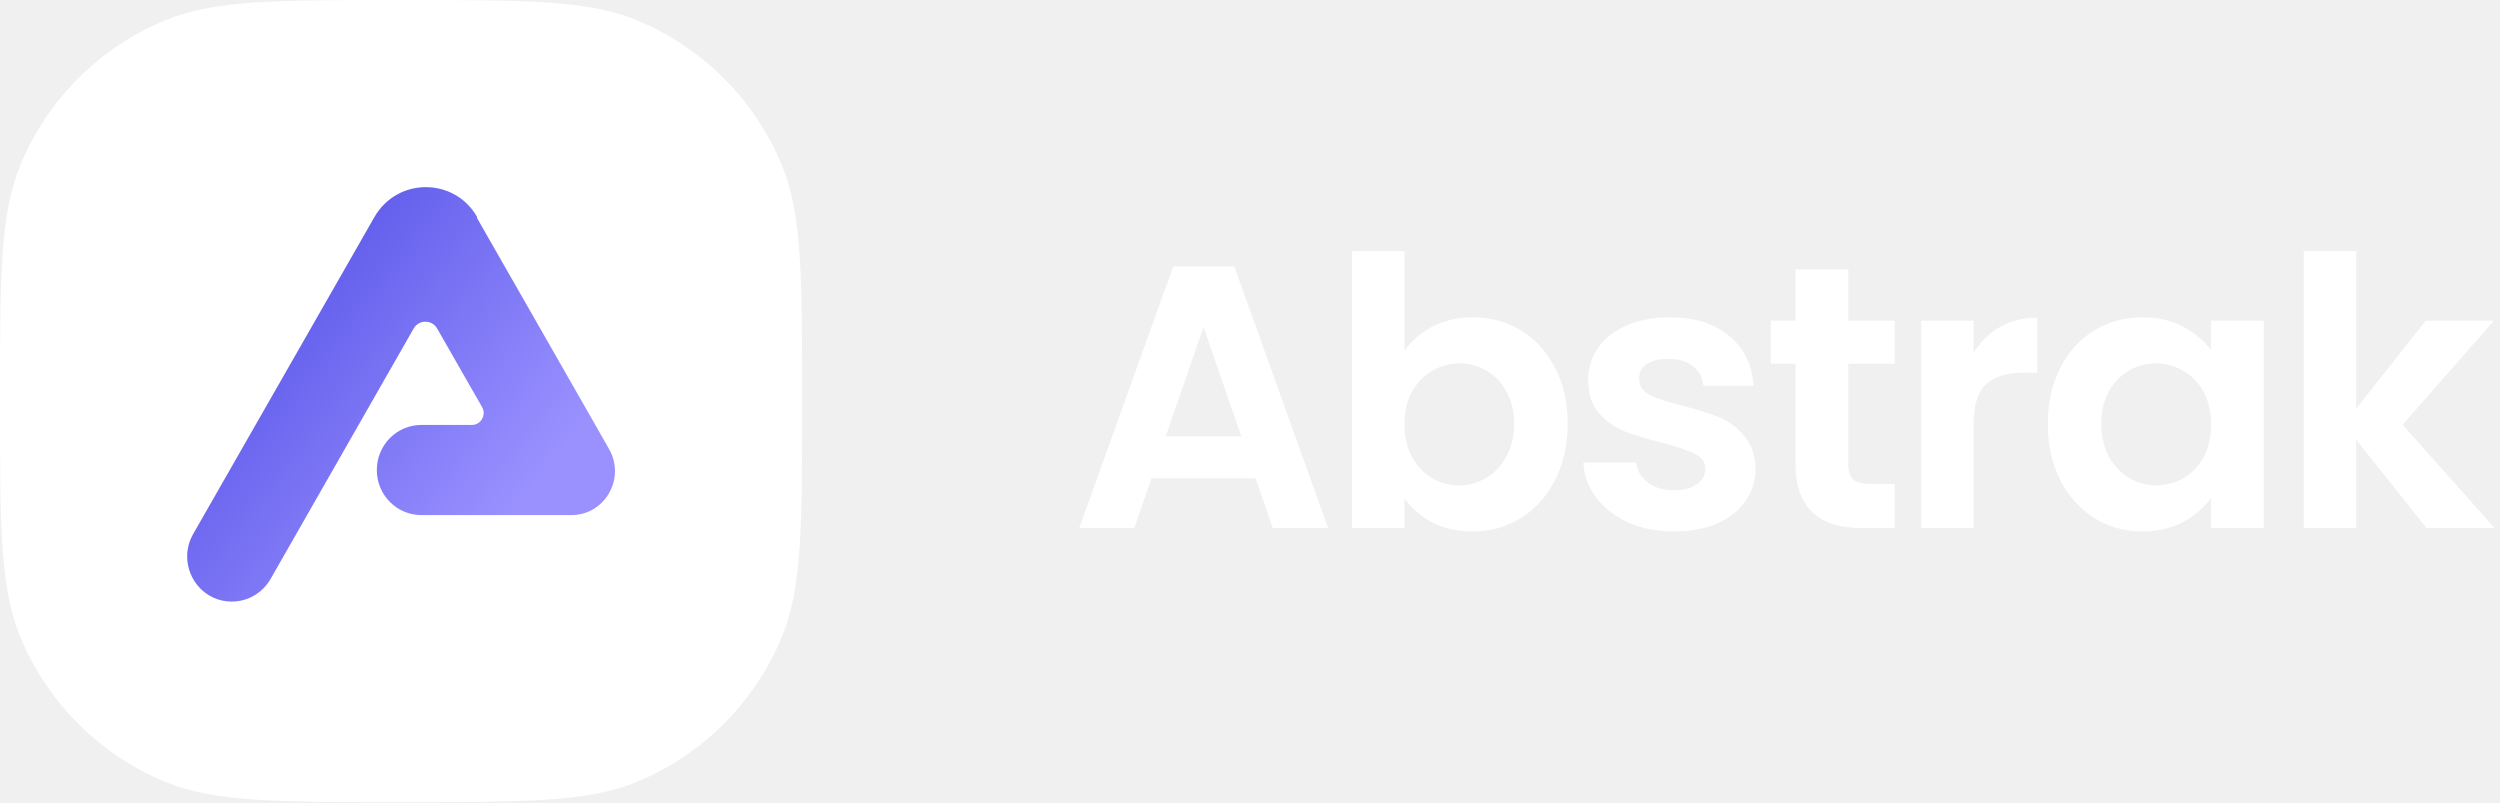
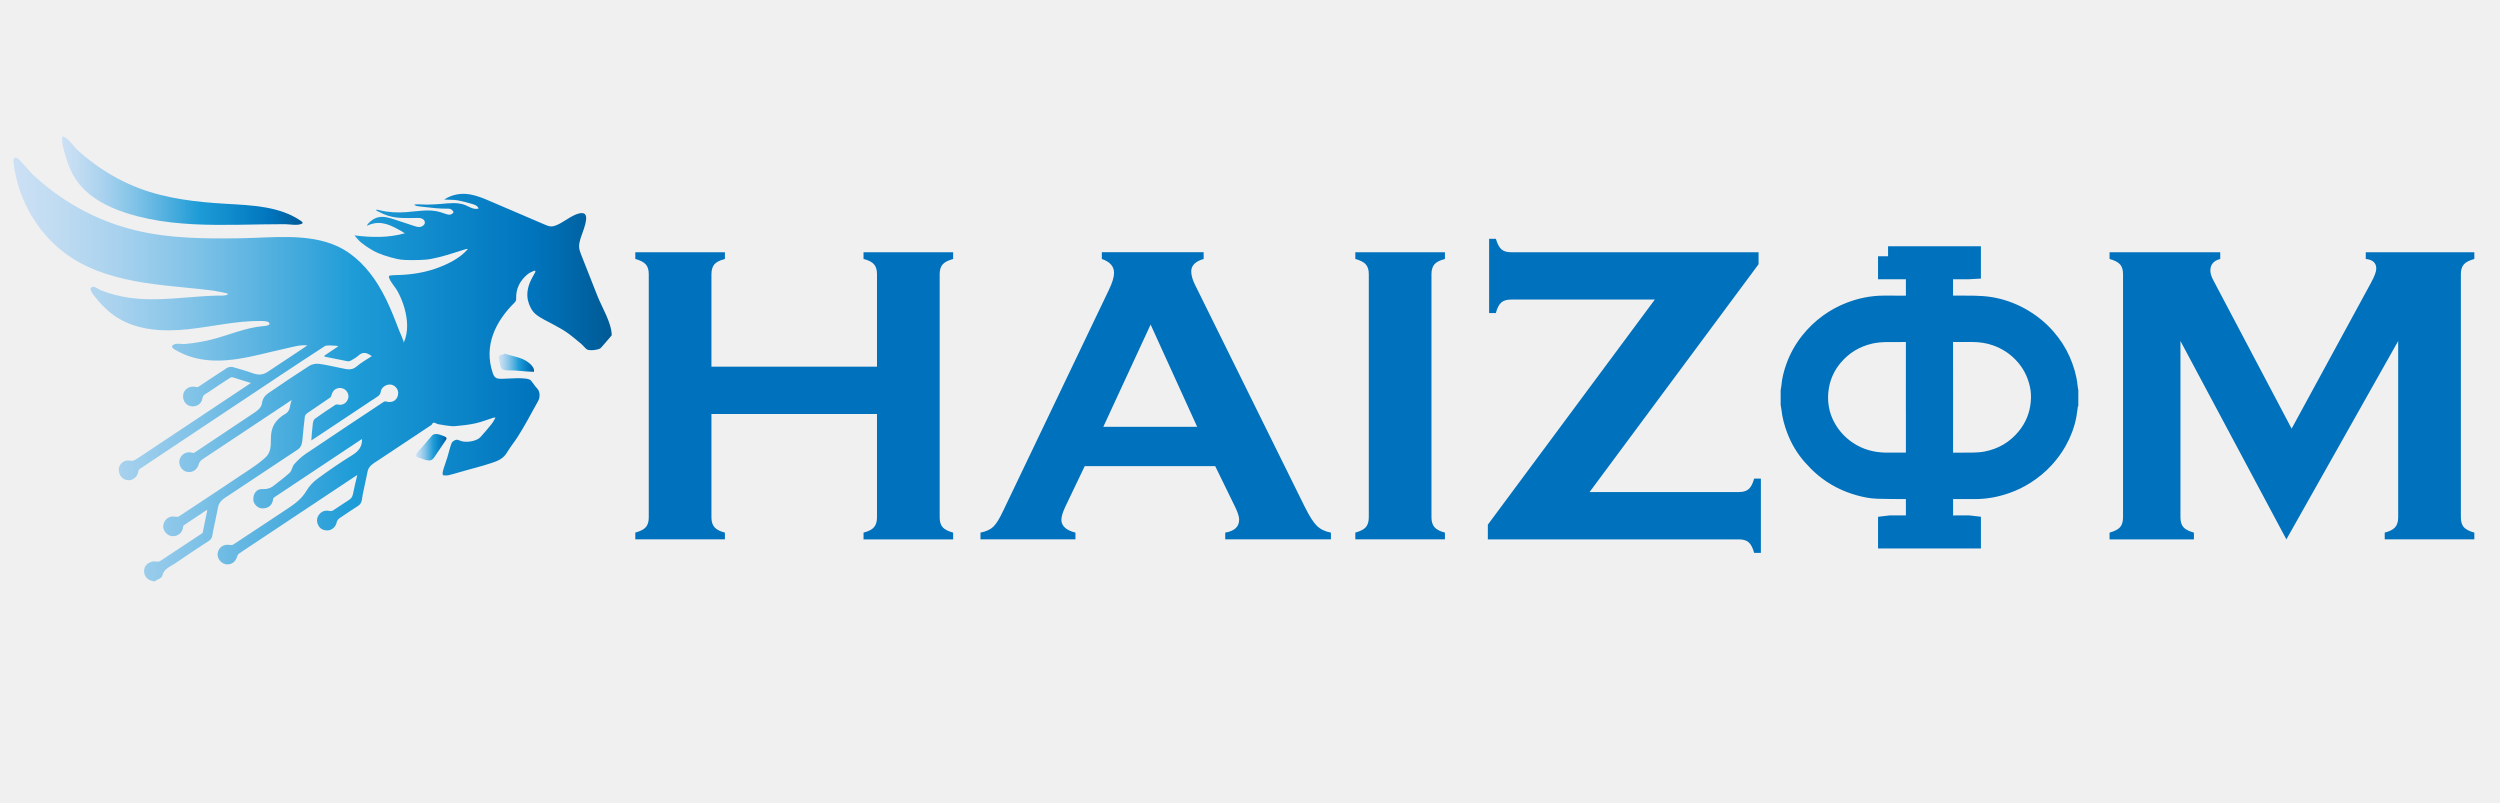
- <svg xmlns="http://www.w3.org/2000/svg" width="187" height="60" viewBox="0 0 187 60" fill="none">
-   <path d="M0 30C0 20.681 0 16.022 1.522 12.346C3.552 7.446 7.446 3.552 12.346 1.522C16.022 0 20.681 0 30 0V0C39.319 0 43.978 0 47.654 1.522C52.554 3.552 56.448 7.446 58.478 12.346C60 16.022 60 20.681 60 30V30C60 39.319 60 43.978 58.478 47.654C56.448 52.554 52.554 56.448 47.654 58.478C43.978 60 39.319 60 30 60V60C20.681 60 16.022 60 12.346 58.478C7.446 56.448 3.552 52.554 1.522 47.654C0 43.978 0 39.319 0 30V30Z" fill="white" />
-   <g clip-path="url(#clip0)">
-     <path d="M44.531 31.786L35.673 16.292L35.702 16.245C33.991 13.249 29.712 13.249 28.001 16.245L14.449 39.943C14.144 40.484 14 41.06 14 41.625C14 43.388 15.394 44.999 17.34 44.999C18.533 44.999 19.633 44.354 20.232 43.318L30.939 24.577C31.331 23.891 32.31 23.891 32.701 24.577L36.059 30.448C36.399 31.041 35.973 31.786 35.293 31.786H31.52C29.677 31.786 28.186 33.293 28.186 35.155V35.161C28.186 37.023 29.677 38.529 31.52 38.529H40.672H42.74C45.245 38.529 46.812 35.789 45.562 33.596L44.531 31.786Z" fill="url(#paint0_linear)" />
+ <svg xmlns="http://www.w3.org/2000/svg" xmlns:xlink="http://www.w3.org/1999/xlink" id="a" data-name="Layer 1" viewBox="0 0 187 60">
+   <defs>
+     <linearGradient id="b" data-name="Sky" x1="1" y1="27.648" x2="45.756" y2="27.648" gradientUnits="userSpaceOnUse">
+       <stop offset="0" stop-color="#cce0f4" />
+       <stop offset=".064" stop-color="#c2dcf2" />
+       <stop offset=".171" stop-color="#a9d2ee" />
+       <stop offset=".307" stop-color="#7fc2e7" />
+       <stop offset=".465" stop-color="#46abdd" />
+       <stop offset=".567" stop-color="#1e9cd7" />
+       <stop offset=".865" stop-color="#0075be" />
+       <stop offset=".994" stop-color="#005b97" />
+     </linearGradient>
+     <linearGradient id="c" data-name="Sky" x1="4.642" y1="13.507" x2="22.643" y2="13.507" xlink:href="#b" />
+     <linearGradient id="d" data-name="Sky" x1="31.126" y1="33.454" x2="33.402" y2="33.454" xlink:href="#b" />
+     <linearGradient id="e" data-name="Sky" x1="37.311" y1="27.128" x2="39.947" y2="27.128" xlink:href="#b" />
+   </defs>
+   <g>
+     <path d="M65.599,30.967h-12.383v7.741c0,.315,.076,.559,.229,.732,.151,.173,.411,.307,.778,.4v.504h-6.702v-.504c.377-.104,.64-.241,.786-.408,.147-.168,.221-.409,.221-.725V20.504c0-.314-.073-.556-.221-.724-.146-.168-.409-.305-.786-.409v-.504h6.702v.504c-.377,.095-.64,.229-.786,.401-.147,.173-.221,.417-.221,.731v6.923h12.383v-6.923c0-.314-.073-.559-.22-.731-.147-.173-.409-.307-.787-.401v-.504h6.703v.504c-.378,.104-.641,.241-.787,.409s-.22,.409-.22,.724v18.204c0,.315,.073,.557,.22,.725,.146,.167,.409,.304,.787,.408v.504h-6.703v-.504c.367-.094,.627-.228,.779-.4,.151-.174,.228-.417,.228-.732v-7.741Z" fill="#0071bc" />
+     <path d="M90.898,34.869h-9.762l-1.445,3.021c-.199,.419-.299,.75-.299,.991,0,.461,.351,.781,1.052,.959v.504h-7.104v-.504c.419-.083,.739-.23,.96-.44,.22-.209,.472-.618,.755-1.227l7.898-16.506c.252-.524,.378-.943,.378-1.259,0-.482-.305-.828-.913-1.038v-.504h7.615v.504c-.618,.179-.928,.487-.928,.929,0,.304,.1,.65,.299,1.038l8.182,16.553c.347,.702,.65,1.183,.913,1.439,.262,.257,.613,.428,1.054,.511v.504h-7.906v-.504c.694-.115,1.042-.44,1.042-.976,0-.22-.105-.545-.315-.975l-1.476-3.021Zm-1.349-2.942l-3.483-7.65-3.539,7.65h7.022Z" fill="#0071bc" />
+     <path d="M102.386,38.692V20.504c0-.314-.073-.556-.221-.724-.146-.168-.409-.305-.786-.409v-.504h6.702v.504c-.377,.095-.64,.229-.786,.401-.147,.173-.221,.417-.221,.731v18.188c0,.325,.076,.574,.229,.748,.151,.173,.411,.307,.778,.4v.504h-6.702v-.504c.377-.104,.64-.241,.786-.408,.147-.168,.221-.415,.221-.74Z" fill="#0071bc" />
+     <path d="M118.9,36.805h11.177c.314,0,.557-.073,.725-.221,.168-.146,.304-.409,.409-.786h.503v5.554h-.503c-.105-.378-.241-.64-.409-.786-.168-.147-.409-.221-.724-.221h-18.787v-1.102l12.49-16.836h-10.744c-.325,0-.571,.072-.739,.217-.168,.144-.304,.407-.409,.791h-.503v-5.555h.503c.115,.383,.255,.646,.417,.79,.163,.145,.407,.217,.732,.217h18.503v.897l-12.641,17.04Z" fill="#0071bc" />
  </g>
-   <path d="M93.916 35.776H86.132L84.844 39.5H80.728L87.756 19.928H92.32L99.348 39.5H95.204L93.916 35.776ZM92.852 32.64L90.024 24.464L87.196 32.64H92.852ZM105.055 26.256C105.559 25.509 106.25 24.903 107.127 24.436C108.023 23.969 109.04 23.736 110.179 23.736C111.504 23.736 112.699 24.063 113.763 24.716C114.846 25.369 115.695 26.303 116.311 27.516C116.946 28.711 117.263 30.101 117.263 31.688C117.263 33.275 116.946 34.684 116.311 35.916C115.695 37.129 114.846 38.072 113.763 38.744C112.699 39.416 111.504 39.752 110.179 39.752C109.022 39.752 108.004 39.528 107.127 39.08C106.268 38.613 105.578 38.016 105.055 37.288V39.5H101.135V18.78H105.055V26.256ZM113.259 31.688C113.259 30.755 113.063 29.952 112.671 29.28C112.298 28.589 111.794 28.067 111.159 27.712C110.543 27.357 109.871 27.18 109.143 27.18C108.434 27.18 107.762 27.367 107.127 27.74C106.511 28.095 106.007 28.617 105.615 29.308C105.242 29.999 105.055 30.811 105.055 31.744C105.055 32.677 105.242 33.489 105.615 34.18C106.007 34.871 106.511 35.403 107.127 35.776C107.762 36.131 108.434 36.308 109.143 36.308C109.871 36.308 110.543 36.121 111.159 35.748C111.794 35.375 112.298 34.843 112.671 34.152C113.063 33.461 113.259 32.64 113.259 31.688ZM125.208 39.752C123.938 39.752 122.8 39.528 121.792 39.08C120.784 38.613 119.981 37.988 119.384 37.204C118.805 36.42 118.488 35.552 118.432 34.6H122.38C122.454 35.197 122.744 35.692 123.248 36.084C123.77 36.476 124.414 36.672 125.18 36.672C125.926 36.672 126.505 36.523 126.916 36.224C127.345 35.925 127.56 35.543 127.56 35.076C127.56 34.572 127.298 34.199 126.776 33.956C126.272 33.695 125.46 33.415 124.34 33.116C123.182 32.836 122.23 32.547 121.484 32.248C120.756 31.949 120.121 31.492 119.58 30.876C119.057 30.26 118.796 29.429 118.796 28.384C118.796 27.525 119.038 26.741 119.524 26.032C120.028 25.323 120.737 24.763 121.652 24.352C122.585 23.941 123.677 23.736 124.928 23.736C126.776 23.736 128.25 24.203 129.352 25.136C130.453 26.051 131.06 27.292 131.172 28.86H127.42C127.364 28.244 127.102 27.759 126.636 27.404C126.188 27.031 125.581 26.844 124.816 26.844C124.106 26.844 123.556 26.975 123.164 27.236C122.79 27.497 122.604 27.861 122.604 28.328C122.604 28.851 122.865 29.252 123.388 29.532C123.91 29.793 124.722 30.064 125.824 30.344C126.944 30.624 127.868 30.913 128.596 31.212C129.324 31.511 129.949 31.977 130.472 32.612C131.013 33.228 131.293 34.049 131.312 35.076C131.312 35.972 131.06 36.775 130.556 37.484C130.07 38.193 129.361 38.753 128.428 39.164C127.513 39.556 126.44 39.752 125.208 39.752ZM138.253 27.208V34.712C138.253 35.235 138.375 35.617 138.617 35.86C138.879 36.084 139.308 36.196 139.905 36.196H141.725V39.5H139.261C135.957 39.5 134.305 37.895 134.305 34.684V27.208H132.457V23.988H134.305V20.152H138.253V23.988H141.725V27.208H138.253ZM147.625 26.396C148.129 25.575 148.782 24.931 149.585 24.464C150.406 23.997 151.339 23.764 152.385 23.764V27.88H151.349C150.117 27.88 149.183 28.169 148.549 28.748C147.933 29.327 147.625 30.335 147.625 31.772V39.5H143.705V23.988H147.625V26.396ZM153.177 31.688C153.177 30.12 153.485 28.729 154.101 27.516C154.736 26.303 155.585 25.369 156.649 24.716C157.732 24.063 158.936 23.736 160.261 23.736C161.418 23.736 162.426 23.969 163.285 24.436C164.162 24.903 164.862 25.491 165.385 26.2V23.988H169.333V39.5H165.385V37.232C164.881 37.96 164.181 38.567 163.285 39.052C162.408 39.519 161.39 39.752 160.233 39.752C158.926 39.752 157.732 39.416 156.649 38.744C155.585 38.072 154.736 37.129 154.101 35.916C153.485 34.684 153.177 33.275 153.177 31.688ZM165.385 31.744C165.385 30.792 165.198 29.98 164.825 29.308C164.452 28.617 163.948 28.095 163.313 27.74C162.678 27.367 161.997 27.18 161.269 27.18C160.541 27.18 159.869 27.357 159.253 27.712C158.637 28.067 158.133 28.589 157.741 29.28C157.368 29.952 157.181 30.755 157.181 31.688C157.181 32.621 157.368 33.443 157.741 34.152C158.133 34.843 158.637 35.375 159.253 35.748C159.888 36.121 160.56 36.308 161.269 36.308C161.997 36.308 162.678 36.131 163.313 35.776C163.948 35.403 164.452 34.88 164.825 34.208C165.198 33.517 165.385 32.696 165.385 31.744ZM181.506 39.5L176.242 32.892V39.5H172.322V18.78H176.242V30.568L181.45 23.988H186.546L179.714 31.772L186.602 39.5H181.506Z" fill="white" />
-   <defs>
-     <linearGradient id="paint0_linear" x1="22.731" y1="17.202" x2="42.676" y2="32.913" gradientUnits="userSpaceOnUse">
-       <stop stop-color="#5D59EA" />
-       <stop offset="1" stop-color="#9A91FF" />
-     </linearGradient>
-     <clipPath id="clip0">
-       <rect width="32" height="31" fill="white" transform="translate(14 14)" />
-     </clipPath>
-   </defs>
+   <path d="M141.227,19.169h6.195v.961c-.071,.004-.128,.011-.185,.011-.594,.001-1.189,.003-1.783-.002-.096-.001-.116,.024-.116,.113,.003,.827,.004,1.654-0,2.481-.001,.108,.037,.133,.143,.133,.726-.004,1.453-.013,2.179,.002,.408,.009,.821,.032,1.223,.099,.776,.13,1.51,.389,2.198,.765,.747,.408,1.401,.928,1.954,1.561,.444,.509,.81,1.068,1.083,1.683,.278,.626,.474,1.272,.541,1.953,.01,.105,.032,.209,.049,.314v.983c-.008,.018-.021,.035-.024,.053-.034,.242-.059,.486-.102,.727-.127,.712-.383,1.381-.742,2.013-.256,.451-.565,.867-.917,1.254-.428,.471-.918,.871-1.458,1.214-.441,.28-.911,.506-1.407,.681-.74,.261-1.502,.41-2.291,.413-.76,.003-1.52,.003-2.279-.002-.112-.001-.15,.025-.149,.14,.005,.723,.003,1.447,.003,2.17,0,.112-0,.224,0,.336,0,.051,.002,.084,.08,.083,.619-.007,1.238-.007,1.856-.008,.047-0,.094,.011,.145,.017v.959h-6.195v-.961c.047-.006,.083-.014,.118-.014,.607-.001,1.214-.004,1.82,.003,.11,.001,.145-.026,.145-.132-.003-.823-.003-1.646-0-2.469,0-.091-.024-.125-.125-.123-.301,.007-.603,.005-.904,.002-.618-.006-1.237-.008-1.854-.026-.45-.013-.89-.105-1.321-.224-.995-.273-1.892-.733-2.672-1.389-.314-.264-.602-.562-.874-.868-.516-.583-.903-1.243-1.177-1.965-.195-.514-.335-1.039-.392-1.585-.011-.1-.032-.2-.049-.3,0-.328,0-.656,0-.983,.017-.105,.041-.209,.049-.314,.04-.491,.163-.965,.327-1.428,.247-.699,.604-1.343,1.07-1.931,.417-.526,.897-.987,1.448-1.38,.479-.342,.995-.622,1.547-.837,.798-.31,1.626-.485,2.489-.489,.768-.004,1.536-.002,2.304,.001,.092,0,.135-.019,.134-.117-.003-.835-.002-1.671-.001-2.506,0-.077-.028-.106-.108-.106-.611,.003-1.222,.004-1.832,.005-.044,0-.089,0-.143,0v-.972Zm4.114,10.55c0,1.587,.001,3.174-.002,4.76-0,.104,.027,.133,.138,.132,.702-.006,1.404,.006,2.106-.008,.34-.007,.684-.028,1.016-.094,1.207-.239,2.202-.825,2.973-1.762,.631-.766,.984-1.64,1.075-2.609,.043-.452,.024-.908-.073-1.355-.199-.925-.625-1.737-1.3-2.425-.543-.552-1.184-.956-1.919-1.223-.577-.209-1.177-.297-1.79-.302-.69-.006-1.379,.002-2.069-.005-.127-.001-.158,.032-.158,.153,.004,1.579,.003,3.158,.003,4.736Zm-2.032,.003c0-.068,0-.136,0-.204,0-1.511-0-3.022,.001-4.532,0-.088-0-.153-.127-.153-.665,.004-1.33-.004-1.994,.002-.443,.004-.883,.036-1.317,.136-1.11,.257-2.027,.816-2.748,1.665-.553,.65-.906,1.395-1.057,2.231-.101,.56-.105,1.118-.01,1.673,.093,.547,.282,1.066,.568,1.552,.392,.665,.903,1.217,1.556,1.652,.884,.589,1.865,.859,2.931,.863,.669,.002,1.338-.001,2.007-.001,.192,0,.192,.002,.192-.185,0-1.567,0-3.134,0-4.7Z" fill="#0071bc" stroke="#0071bc" stroke-miterlimit="10" stroke-width="1.5" />
+   <path d="M171.021,40.345l-7.923-14.837v13.185c0,.325,.073,.572,.221,.74,.146,.167,.409,.304,.787,.408v.504h-6.31v-.504c.377-.104,.64-.241,.786-.408,.147-.168,.221-.415,.221-.74V20.504c0-.314-.073-.556-.221-.724-.146-.168-.409-.305-.786-.409v-.504h8.278v.504c-.493,.126-.739,.414-.739,.865,0,.21,.073,.451,.22,.724l5.859,11.103,5.938-10.913c.262-.482,.394-.834,.394-1.055,0-.43-.263-.671-.787-.724v-.504h8.121v.504c-.378,.104-.641,.241-.787,.409s-.22,.409-.22,.724v18.188c0,.325,.073,.572,.22,.74,.146,.167,.409,.304,.787,.408v.504h-6.703v-.504c.367-.094,.627-.228,.779-.4,.151-.174,.228-.423,.228-.748v-13.185l-8.362,14.837Z" fill="#0071bc" />
+   <g>
+     <path d="M1.005,12.158c-.048-.49,.236-.418,.478-.168,.353,.365,.672,.787,1.055,1.144,.645,.599,1.336,1.148,2.065,1.642,1.458,.986,3.067,1.75,4.756,2.246,.253,.074,.508,.143,.765,.205,2.575,.624,5.243,.633,7.877,.595,2.32-.034,5.029-.401,7.203,.584,1.301,.59,2.326,1.677,3.077,2.892,.437,.707,.79,1.462,1.107,2.23,.159,.385,.308,.774,.455,1.164,.039,.104,.392,.859,.351,.945,.378-.803,.293-1.759,.059-2.59-.126-.447-.304-.882-.53-1.288-.179-.321-.51-.641-.622-.991-.053-.164,.066-.16,.199-.174,.144-.015,.29-.016,.435-.02,.953-.025,1.907-.162,2.81-.47,.852-.291,1.852-.766,2.445-1.468-.065-.035-.122-.011-.188,.01-.474,.15-.946,.307-1.423,.444-.375,.108-.754,.207-1.137,.279-.287,.053-.582,.067-.875,.078-.352,.013-.706,.013-1.058-.001-.216-.008-.434-.035-.644-.084-.331-.078-.662-.166-.983-.278-.282-.099-.562-.217-.821-.364-.299-.171-.587-.367-.855-.583-.186-.15-.33-.351-.493-.53,1.284,.162,2.532,.193,3.793-.164-.044,.013-.226-.124-.27-.148-.093-.052-.186-.104-.28-.155-.184-.1-.37-.196-.565-.276-.388-.158-.804-.235-1.22-.154-.087,.017-.172,.04-.256,.068-.09,.03-.183,.089-.274,.108,.049-.149,.238-.304,.36-.397,.147-.112,.316-.196,.497-.237,.409-.091,.83,.041,1.228,.172,.485,.16,.971,.319,1.456,.479,.112,.037,.227,.074,.345,.078,.195,.007,.456-.124,.453-.349-.002-.128-.105-.236-.224-.284s-.25-.048-.378-.046c-.737,.011-1.492,.051-2.192-.178-.208-.068-.408-.159-.603-.258-.035-.018-.271-.118-.256-.158,.022-.056,.277,.018,.319,.029,.63,.153,1.287,.179,1.934,.132,.852-.062,1.727-.248,2.546-.004,.19,.057,.372,.135,.565,.182,.155,.038,.315-.004,.412-.137,.008-.011,.015-.022,.016-.035,.001-.013-.004-.026-.01-.038-.043-.087-.115-.161-.205-.197-.089-.036-.188-.033-.284-.032-.536,.006-1.071-.055-1.603-.117-.16-.019-.321-.037-.481-.056-.097-.011-.306-.031-.338-.141,.318-.032,.66,.016,.982,.01,.34-.006,.68-.023,1.019-.052,.608-.052,1.244-.137,1.81,.092,.157,.064,.305,.15,.463,.211,.156,.06,.319,.088,.485,.055,.112-.023-.088-.196-.121-.219-.104-.071-.229-.109-.348-.143-.342-.098-.685-.196-1.036-.259-.345-.062-.677-.036-1.022-.06,.013-.018,.032-.028,.052-.041,.575-.352,1.23-.464,1.892-.344,.535,.097,1.041,.313,1.541,.527,1.346,.577,2.693,1.154,4.039,1.731,.158,.068,.321,.136,.492,.135,.17-.001,.33-.071,.485-.14,.492-.218,1.286-.899,1.838-.857,.649,.05-.026,1.47-.148,1.905-.058,.207-.117,.42-.104,.635,.012,.207,.089,.405,.165,.598,.403,1.021,.805,2.041,1.208,3.062,.341,.864,1.065,2.02,1.065,2.945-.269,.313-.534,.63-.809,.937-.142,.158-.89,.238-1.057,.106-.159-.126-.282-.297-.438-.427-.349-.291-.698-.586-1.069-.848-.298-.209-.627-.373-.945-.554-.467-.266-.985-.473-1.388-.815-.274-.232-.465-.634-.553-.994-.11-.446-.036-.927,.143-1.365,.11-.269,.268-.518,.402-.778,.011-.021,.009-.064-.005-.08-.015-.017-.059-.027-.079-.018-.162,.081-.341,.143-.479,.255-.585,.479-.903,1.088-.869,1.862,.004,.083-.043,.191-.103,.25-1.44,1.414-2.344,3.241-1.647,5.288,.042,.123,.093,.25,.196,.329,.117,.09,.275,.098,.423,.103,.398,.013,1.991-.181,2.246,.136,.156,.194,.288,.408,.458,.588,.233,.247,.218,.672,.07,.936-.283,.503-.552,1.014-.837,1.516-.222,.392-.446,.782-.69,1.16-.26,.404-.567,.779-.812,1.19-.27,.452-.697,.629-1.159,.773-.207,.064-.413,.133-.621,.195-.197,.059-.396,.112-.594,.166-.199,.055-.398,.108-.596,.163-.233,.065-.464,.133-.697,.198-.236,.066-.471,.142-.71,.192-.129,.027-.269,.014-.402,0-.016-.002-.034-.124-.025-.187,.016-.114,.045-.227,.08-.337,.089-.277,.192-.551,.277-.829,.106-.347,.181-.705,.31-1.043,.043-.112,.198-.216,.323-.253,.103-.03,.244,.028,.356,.076,.381,.162,1.196,.03,1.473-.271,.291-.317,.568-.647,.838-.983,.114-.141,.194-.309,.299-.482-.065,0-.109-.01-.147,.002-.45,.142-.891,.321-1.349,.422-.505,.111-1.025,.169-1.541,.212-.255,.022-.517-.036-.775-.066-.16-.019-.317-.059-.477-.081-.165-.022-.355-.27-.488,.047-.003,.006-.014,.008-.021,.013-1.328,.882-2.657,1.763-3.984,2.646-.319,.213-.687,.391-.783,.809-.132,.575-.229,1.158-.365,1.731-.071,.3-.019,.653-.343,.861-.478,.307-.952,.619-1.419,.943-.087,.061-.163,.18-.186,.284-.074,.342-.353,.609-.699,.612-.308,.003-.559-.123-.692-.408-.134-.288-.109-.579,.106-.82,.193-.216,.442-.294,.737-.228,.089,.02,.21-.001,.287-.049,.384-.242,.753-.507,1.137-.747,.179-.111,.292-.235,.334-.452,.09-.469,.21-.932,.327-1.437-.07,.042-.106,.06-.139,.083-2.896,1.923-5.793,3.847-8.686,5.774-.073,.049-.138,.144-.16,.229-.105,.414-.458,.661-.862,.584-.357-.068-.649-.458-.599-.802,.061-.426,.383-.682,.809-.653,.118,.008,.267,.043,.351-.012,1.374-.898,2.739-1.81,4.109-2.715,.537-.355,1.035-.73,1.374-1.309,.199-.342,.493-.658,.813-.893,.846-.621,1.711-1.22,2.605-1.769,.479-.294,.759-.641,.741-1.209-.024,.013-.057,.028-.087,.048-2.164,1.438-4.328,2.876-6.489,4.316-.038,.025-.068,.084-.074,.13-.059,.457-.358,.706-.841,.693-.3-.008-.623-.325-.639-.627-.025-.468,.23-.84,.677-.82,.344,.016,.603-.056,.856-.26,.396-.321,.819-.613,1.187-.964,.166-.158,.184-.465,.34-.64,.256-.288,.546-.561,.865-.776,1.933-1.304,3.877-2.59,5.82-3.879,.047-.031,.124-.052,.174-.035,.507,.164,.932-.141,.915-.666-.01-.31-.305-.598-.614-.6-.357-.002-.664,.258-.696,.559-.01,.099-.077,.216-.154,.28-.17,.138-.365,.246-.548,.368-1.204,.8-2.408,1.601-3.612,2.401-.286,.19-.573,.378-.874,.576,.037-.441,.062-.855,.113-1.264,.016-.127,.065-.294,.158-.361,.497-.361,1.012-.697,1.524-1.037,.042-.028,.112-.041,.161-.028,.374,.095,.711-.102,.809-.481,.077-.296-.139-.65-.446-.73-.368-.096-.696,.098-.794,.463-.022,.08-.047,.183-.106,.224-.568,.394-1.146,.773-1.714,1.167-.085,.059-.177,.169-.189,.265-.072,.565-.125,1.132-.177,1.699-.026,.291-.079,.569-.336,.749-.267,.188-.544,.361-.816,.542-1.455,.966-2.91,1.931-4.364,2.897-.331,.22-.698,.412-.791,.85-.13,.614-.245,1.23-.381,1.843-.054,.246-.03,.525-.293,.697-.851,.558-1.702,1.117-2.539,1.695-.369,.255-.845,.388-.971,.944-.039,.172-.383,.275-.587,.41h-.051c-.023-.01-.044-.025-.068-.028-.454-.075-.721-.455-.635-.906,.07-.369,.509-.628,.908-.551,.089,.017,.209,.006,.282-.042,1.04-.68,2.075-1.368,3.11-2.055,.032-.021,.066-.059,.073-.094,.115-.55,.226-1.102,.341-1.669-.041,.014-.067,.017-.086,.03-.558,.37-1.115,.74-1.67,1.115-.033,.022-.053,.082-.056,.126-.028,.424-.412,.738-.846,.686-.37-.044-.685-.436-.637-.794,.061-.453,.442-.739,.868-.664,.098,.017,.228,.031,.302-.017,1.781-1.173,3.559-2.349,5.33-3.537,.403-.27,.803-.555,1.158-.883,.4-.371,.388-.892,.393-1.399,.003-.254,.029-.519,.108-.758,.166-.498,.544-.844,.979-1.097,.406-.237,.303-.638,.471-1.036-.179,.12-.287,.193-.395,.265-2.092,1.388-4.186,2.774-6.273,4.168-.122,.082-.248,.223-.282,.359-.105,.415-.483,.681-.897,.584-.399-.093-.651-.528-.537-.927,.116-.406,.544-.629,.945-.498,.048,.016,.121,.015,.161-.011,1.495-.992,2.989-1.985,4.478-2.986,.265-.178,.53-.383,.578-.725,.046-.327,.216-.564,.47-.737,1.009-.687,2.018-1.374,3.046-2.031,.198-.127,.488-.193,.721-.165,.555,.066,1.101,.208,1.651,.314,.407,.078,.8,.225,1.193-.118,.341-.298,.751-.516,1.138-.775-.063-.036-.11-.06-.154-.088-.295-.191-.567-.213-.849,.047-.166,.153-.374,.265-.572,.38-.072,.041-.176,.061-.258,.046-.551-.103-1.1-.217-1.649-.33-.032-.007-.062-.027-.093-.041,.023-.027,.042-.061,.071-.081,.132-.092,.268-.18,.402-.27,.19-.127,.38-.255,.595-.399-.1-.019-.162-.042-.222-.04-.277,.008-.621-.079-.822,.051-2.212,1.434-4.402,2.903-6.597,4.362-2.404,1.599-4.808,3.197-7.21,4.8-.056,.038-.109,.122-.114,.189-.028,.357-.387,.683-.746,.663-.452-.025-.747-.387-.711-.872,.027-.358,.411-.679,.807-.596,.255,.054,.407-.048,.584-.166,.13-.087,.263-.171,.394-.258,2.439-1.622,4.878-3.244,7.317-4.866,.247-.164,.493-.331,.773-.518-.484-.152-.922-.292-1.362-.424-.051-.015-.126-.005-.17,.023-.548,.356-1.096,.711-1.634,1.082-.18,.124-.418,.185-.459,.477-.06,.421-.472,.667-.893,.574-.401-.089-.639-.517-.525-.946,.097-.367,.526-.593,.914-.489,.062,.017,.15,.021,.199-.011,.711-.465,1.412-.944,2.128-1.4,.119-.076,.312-.114,.446-.078,.535,.143,1.063,.313,1.588,.49,.361,.122,.691,.088,1.006-.12,.74-.489,1.479-.978,2.218-1.469,.258-.171,.514-.346,.771-.519-.55-.07-1.214,.146-1.75,.261-.6,.129-1.195,.28-1.793,.419-1.113,.259-2.246,.48-3.389,.453-.901-.021-1.814-.205-2.618-.625-.221-.115-.857-.386-.428-.58,.231-.104,.572-.014,.819-.035,.745-.064,1.484-.194,2.205-.389,1.188-.322,2.339-.82,3.565-.938,.157-.015,.694-.031,.522-.268-.087-.119-.481-.124-.615-.126-1.831-.02-3.633,.427-5.454,.619s-3.772,.099-5.314-.889c-.702-.45-1.285-1.066-1.787-1.732-.134-.178-.33-.516-.003-.553,.193-.022,.426,.196,.599,.263,.666,.257,1.36,.44,2.066,.546,2.172,.325,4.379-.09,6.574-.152,.244-.007,.68,.043,.87-.11,.081-.066-1.086-.259-1.138-.266-.574-.073-1.15-.132-1.726-.19-1.151-.116-2.305-.222-3.448-.403-1.906-.302-3.812-.827-5.428-1.882-2.39-1.561-3.976-4.251-4.308-7.087-.001-.009-.002-.018-.003-.027Z" fill="url(#b)" />
+     <path d="M4.681,10.191c.48,.16,.781,.738,1.146,1.064,.448,.4,.918,.776,1.407,1.123,.977,.693,2.037,1.273,3.158,1.699,2.071,.787,4.305,1.039,6.517,1.168,1.94,.114,4.008,.178,5.607,1.283,.065,.045,.115,.087,.126,.164-.293,.227-.977,.076-1.338,.076-.579-.001-1.157,.006-1.736,.016-1.127,.018-2.255,.046-3.382,.037-2.255-.018-4.534-.185-6.696-.872-1.473-.468-2.93-1.224-3.801-2.501-.334-.489-.567-1.039-.734-1.606-.125-.427-.419-1.24-.274-1.652Z" fill="url(#c)" />
+     <path d="M32.542,32.47c.232-.034,.508,.095,.707,.175,.066,.026,.142,.065,.152,.135,.007,.049-.022,.096-.05,.137-.271,.403-.542,.805-.813,1.208-.155,.231-.249,.344-.539,.312-.238-.026-.456-.145-.686-.204-.466-.119,.065-.559,.221-.744,.248-.296,.499-.59,.753-.882,.072-.083,.16-.124,.255-.138Z" fill="url(#d)" />
+     <path d="M37.753,26.453c.003-.002,.005-.004,.008-.006,.422,.159,.875,.222,1.292,.393,.326,.134,.969,.544,.888,.971-.6,.001-1.205-.11-1.811-.106-.296,.002-.625,.016-.702-.332-.039-.177-.075-.355-.106-.533-.067-.379,.217-.226,.432-.386Z" fill="url(#e)" />
+   </g>
</svg>
